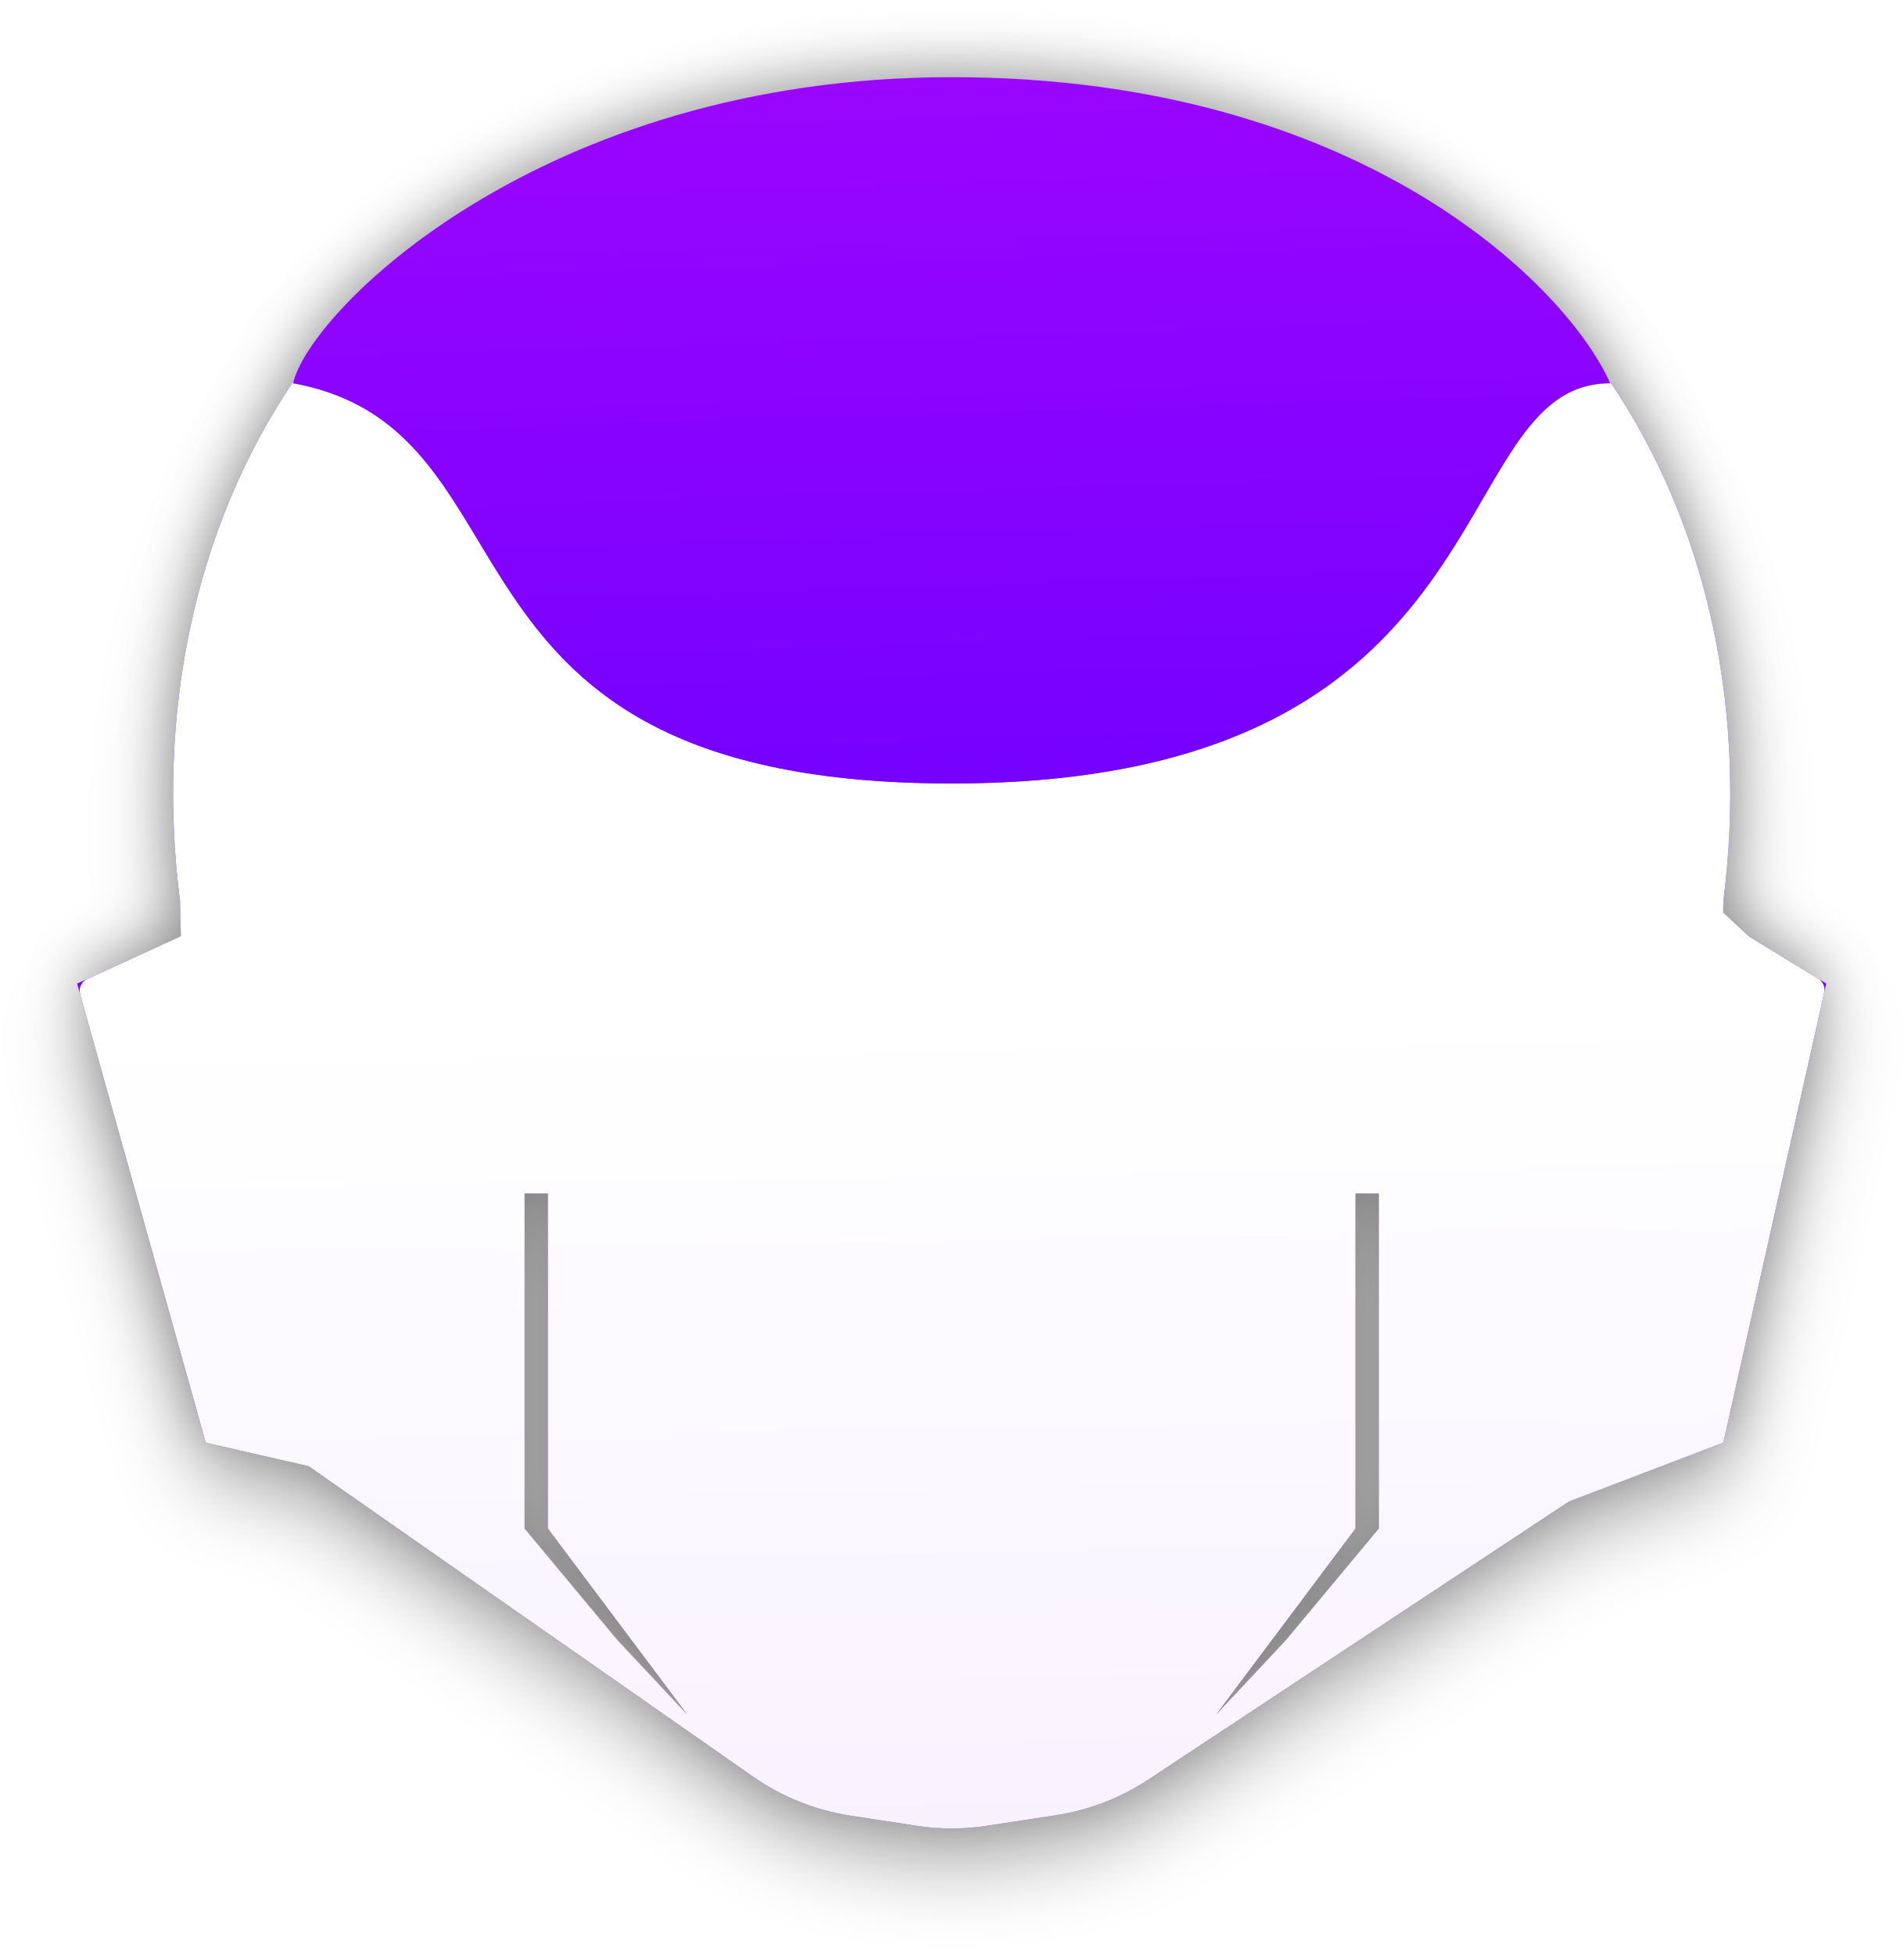
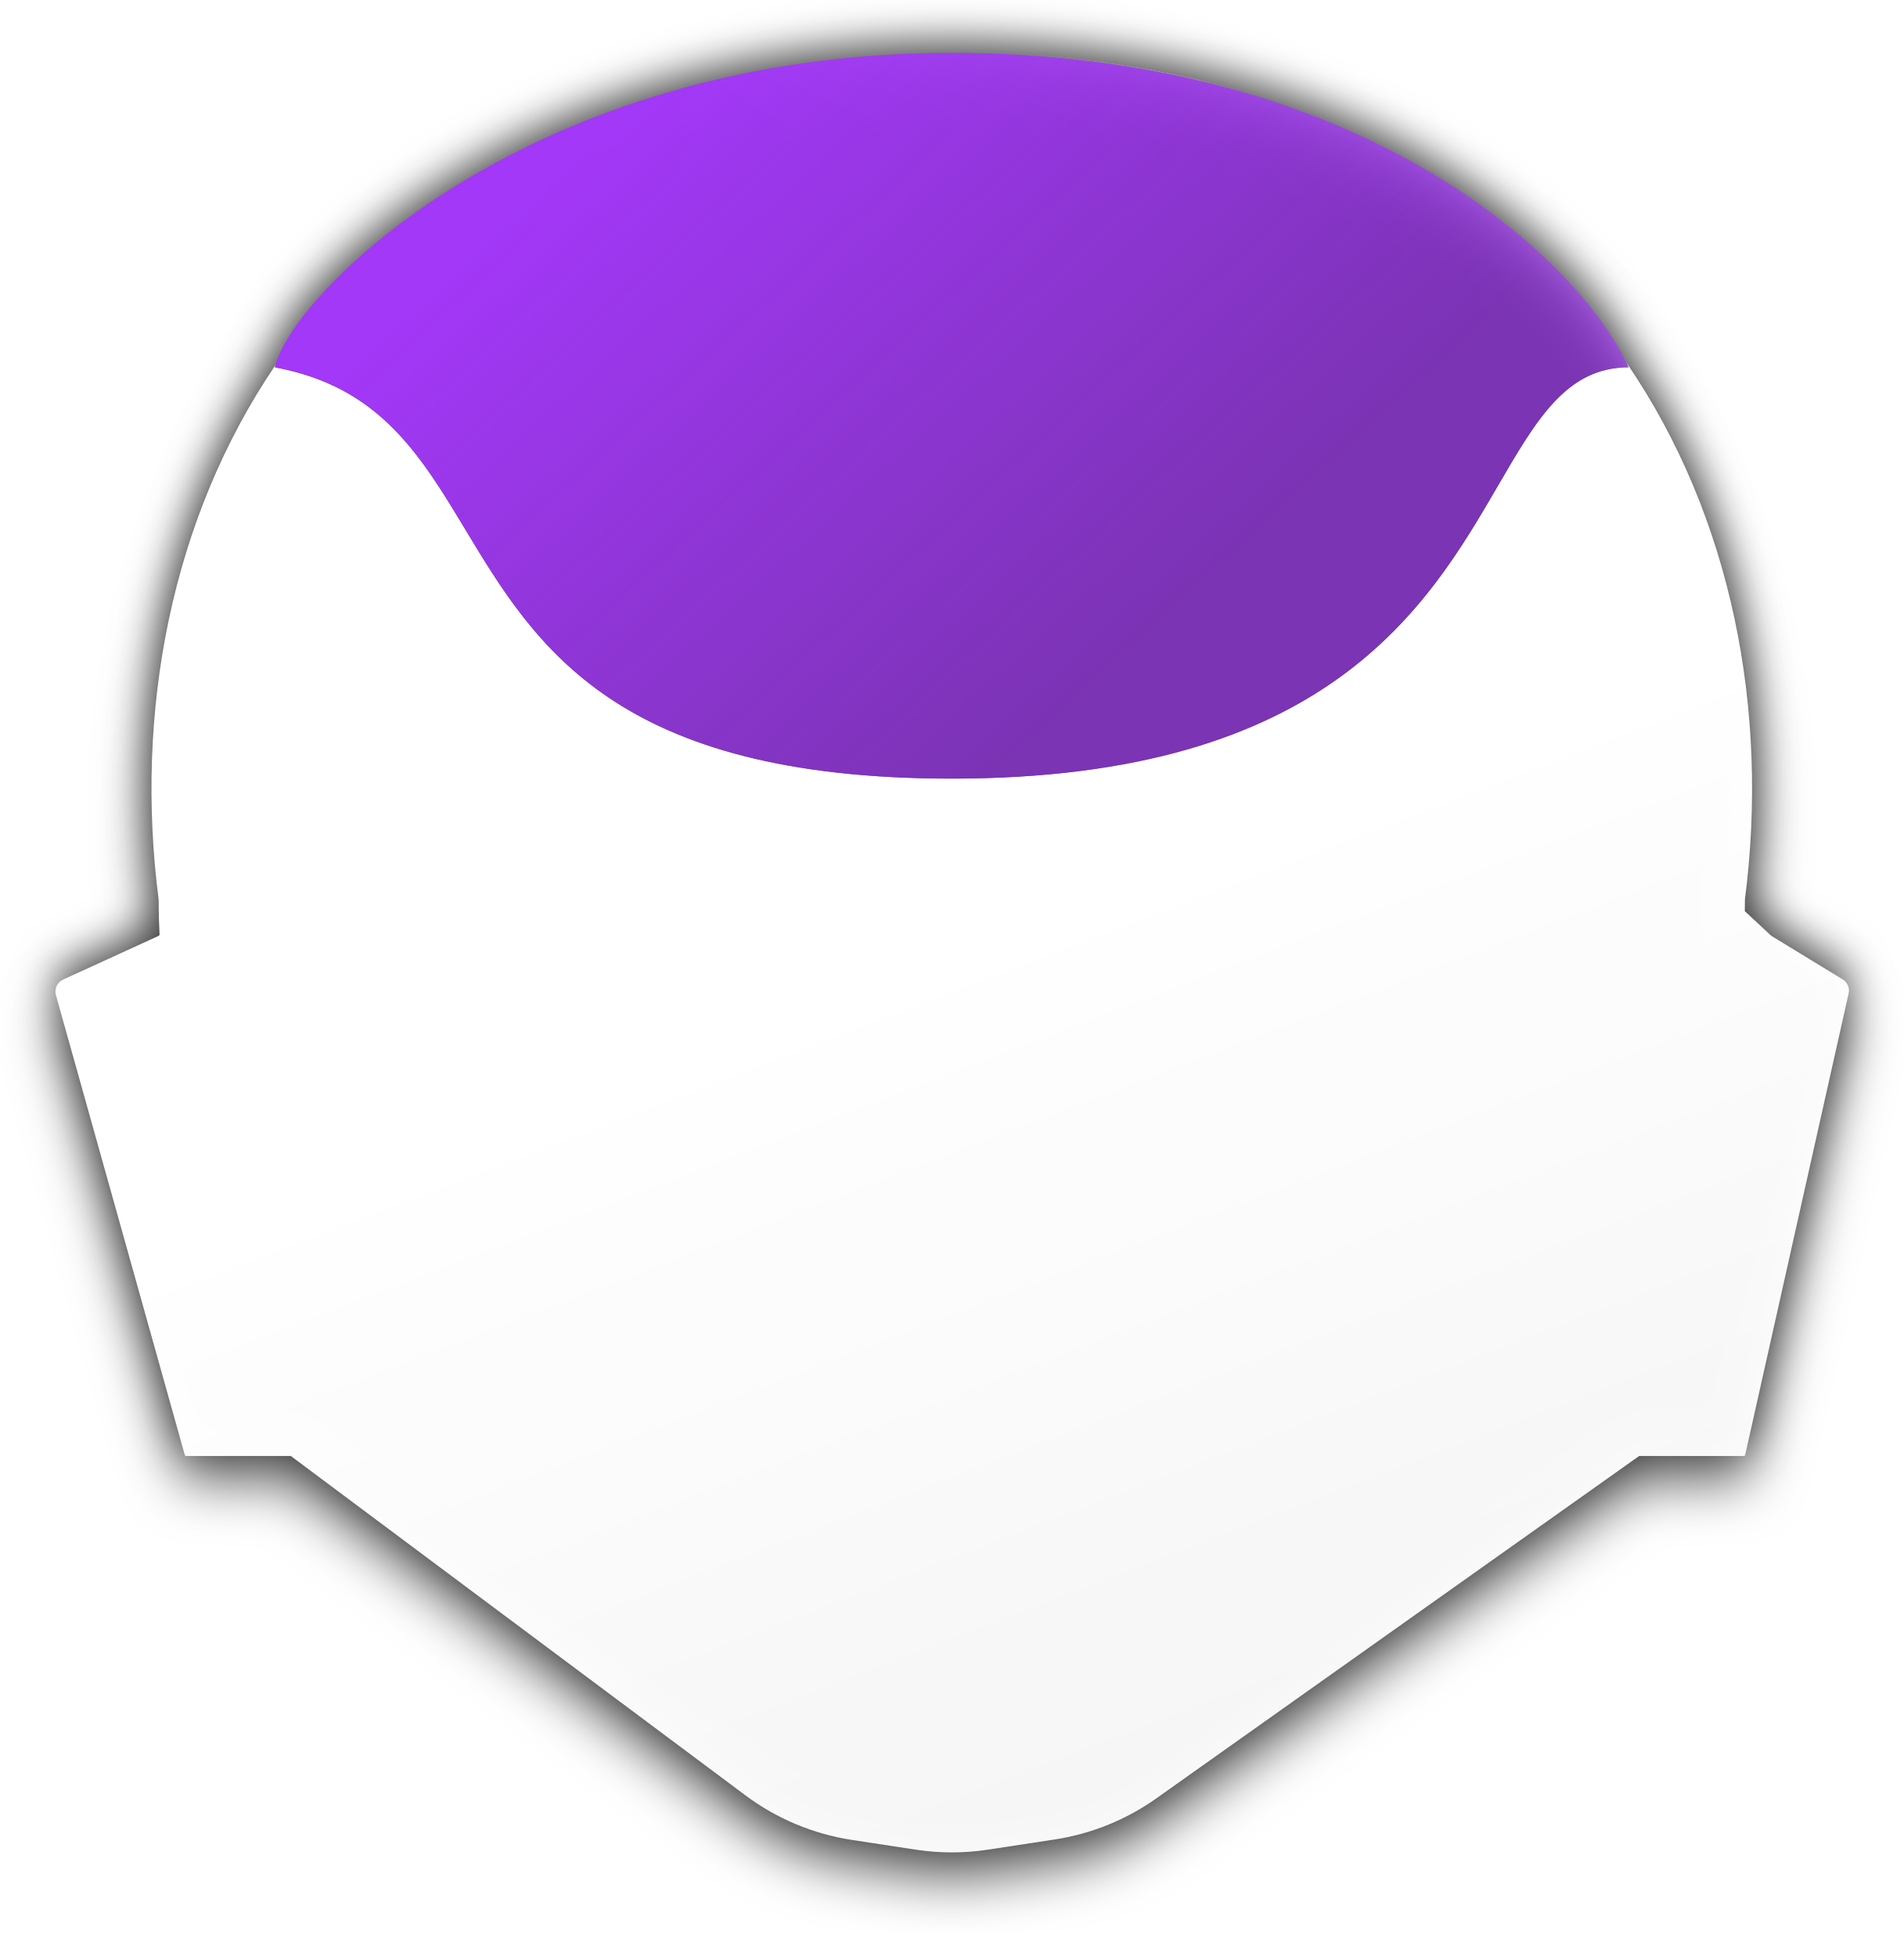
- <svg xmlns="http://www.w3.org/2000/svg" width="74" height="76" viewBox="0 0 74 76" fill="none">
+ <svg xmlns="http://www.w3.org/2000/svg" width="72" height="74" viewBox="0 0 72 74" fill="none">
  <g filter="url(#filter0_dd)">
-     <path fill-rule="evenodd" clip-rule="evenodd" d="M38 3.011C41.882 3.095 45.274 3.669 48.201 4.537C45.184 3.627 41.788 3.091 38 3.011V3.011ZM66.996 35.472C66.999 35.326 67 35.18 67 35.033C67.917 27.898 66.521 20.571 62.523 14.728C62.55 14.786 62.576 14.842 62.6 14.898C60.264 14.898 59.131 16.847 57.666 19.365C54.992 23.962 51.214 30.457 37 30.457C24.28 30.457 21.246 25.42 18.608 21.041C16.892 18.191 15.343 15.62 11.4 14.898C11.406 14.869 11.414 14.84 11.422 14.81C7.466 20.639 6.087 27.932 7 35.033C7 35.482 7.012 35.929 7.035 36.372L7 36.406L3 38.236L8 56.084L12 56.999L29.279 69.068C30.411 69.859 31.71 70.378 33.075 70.586L35.643 70.978C36.542 71.115 37.458 71.115 38.357 70.978L41.044 70.568C42.333 70.372 43.563 69.898 44.65 69.179L61 58.372L67 56.084L71 38.236L68 36.406L66.996 35.472ZM20.395 46.404H21.299V59.425L26.721 66.66L24.01 63.766L20.395 59.425V46.404ZM52.701 46.404H53.605V59.425L49.99 63.766L47.279 66.66L52.701 59.425V46.404Z" fill="#7801FF" />
-     <path fill-rule="evenodd" clip-rule="evenodd" d="M38 3.011C41.881 3.095 45.274 3.669 48.201 4.537C45.184 3.627 41.788 3.091 38 3.011V3.011ZM66.996 35.472C66.999 35.326 67 35.18 67 35.033C67.917 27.898 66.521 20.571 62.523 14.728C62.55 14.786 62.576 14.842 62.6 14.898C60.264 14.898 59.131 16.847 57.666 19.365C54.992 23.962 51.214 30.457 37 30.457C24.28 30.457 21.246 25.42 18.608 21.041C16.892 18.191 15.343 15.62 11.4 14.898C11.406 14.869 11.413 14.84 11.421 14.81C7.466 20.639 6.087 27.932 7 35.033C7 35.482 7.012 35.929 7.035 36.372L7 36.406L3.389 38.059C3.165 38.161 3.049 38.411 3.115 38.648L7.992 56.055C7.997 56.073 8.011 56.087 8.029 56.091L12 56.999L29.279 69.068C30.411 69.859 31.71 70.378 33.075 70.586L35.643 70.978C36.542 71.115 37.458 71.115 38.357 70.978L41.044 70.568C42.333 70.372 43.563 69.898 44.65 69.179L61 58.372L66.975 56.093C66.991 56.088 67.002 56.074 67.006 56.058L70.922 38.586C70.969 38.377 70.877 38.161 70.694 38.05L68 36.406L66.996 35.472ZM20.395 46.4H21.299V59.421L26.721 66.655L24.01 63.762L20.395 59.421V46.4ZM52.701 46.4H53.605V59.421L49.99 63.762L47.279 66.655L52.701 59.421V46.4Z" fill="url(#paint0_linear)" />
-     <path d="M62.597 14.898C55.997 14.898 58.997 30.457 36.997 30.457C15.997 30.457 21.397 16.729 11.397 14.898C11.997 12.152 20.997 3 36.997 3C52.997 3 60.997 11.237 62.597 14.898Z" fill="url(#paint1_linear)" />
+     <path fill-rule="evenodd" clip-rule="evenodd" d="M37 2.011C40.881 2.095 44.274 2.669 47.201 3.537C44.184 2.627 40.788 2.091 37 2.011V2.011ZM65.996 34.472C65.999 34.326 66 34.18 66 34.033C66.917 26.898 65.521 19.571 61.523 13.728C61.55 13.786 61.576 13.842 61.6 13.898C59.264 13.898 58.131 15.847 56.666 18.365C53.992 22.962 50.214 29.457 36 29.457C23.28 29.457 20.246 24.42 17.608 20.041C15.892 17.191 14.343 14.62 10.4 13.898C10.406 13.869 10.413 13.84 10.421 13.81C6.466 19.639 5.087 26.932 6 34.033C6 34.482 6.012 34.929 6.035 35.372L6 35.406L2.389 37.059C2.165 37.161 2.049 37.411 2.115 37.648L6.99 55.047C6.996 55.069 7.015 55.084 7.038 55.084H11L28.197 67.924C29.381 68.808 30.764 69.386 32.224 69.609L34.643 69.978C35.542 70.115 36.458 70.115 37.357 69.978L39.891 69.592C41.278 69.38 42.596 68.847 43.74 68.035L62 55.084H65.96C65.983 55.084 66.004 55.068 66.009 55.045L69.922 37.586C69.969 37.377 69.877 37.161 69.694 37.05L67 35.406L65.996 34.472Z" fill="url(#paint0_linear)" />
+     <path d="M61.597 13.898C54.997 13.898 57.997 29.457 35.997 29.457C14.997 29.457 20.397 15.729 10.397 13.898C10.997 11.152 19.997 2 35.997 2C51.997 2 59.997 10.237 61.597 13.898Z" fill="url(#paint1_linear)" />
  </g>
  <defs>
-     <filter id="filter0_dd" x="-1" y="-0.5" width="76" height="77" filterUnits="userSpaceOnUse" color-interpolation-filters="sRGB">
+     <filter id="filter0_dd" x="0" y="0" width="72" height="73.081" filterUnits="userSpaceOnUse" color-interpolation-filters="sRGB">
      <feFlood flood-opacity="0" result="BackgroundImageFix" />
      <feColorMatrix in="SourceAlpha" type="matrix" values="0 0 0 0 0 0 0 0 0 0 0 0 0 0 0 0 0 0 127 0" />
-       <feOffset dy="1.5" />
-       <feGaussianBlur stdDeviation="1.5" />
-       <feColorMatrix type="matrix" values="0 0 0 0 0 0 0 0 0 0 0 0 0 0 0 0 0 0 0.3 0" />
+       <feOffset dy="1" />
+       <feGaussianBlur stdDeviation="1" />
+       <feColorMatrix type="matrix" values="0 0 0 0 0 0 0 0 0 0 0 0 0 0 0 0 0 0 0.6 0" />
      <feBlend mode="normal" in2="BackgroundImageFix" result="effect1_dropShadow" />
      <feColorMatrix in="SourceAlpha" type="matrix" values="0 0 0 0 0 0 0 0 0 0 0 0 0 0 0 0 0 0 127 0" />
      <feOffset dy="-0.5" />
-       <feGaussianBlur stdDeviation="1" />
-       <feColorMatrix type="matrix" values="0 0 0 0 0 0 0 0 0 0 0 0 0 0 0 0 0 0 0.3 0" />
+       <feGaussianBlur stdDeviation="0.75" />
+       <feColorMatrix type="matrix" values="0 0 0 0 0 0 0 0 0 0 0 0 0 0 0 0 0 0 0.6 0" />
      <feBlend mode="normal" in2="effect1_dropShadow" result="effect2_dropShadow" />
      <feBlend mode="normal" in="SourceGraphic" in2="effect2_dropShadow" result="shape" />
    </filter>
-     <linearGradient id="paint0_linear" x1="35.5" y1="3" x2="37.168" y2="107.997" gradientUnits="userSpaceOnUse">
-       <stop offset="0.349" stop-color="white" />
-       <stop offset="1" stop-color="white" stop-opacity="0.89" />
+     <linearGradient id="paint0_linear" x1="36.015" y1="36" x2="49.038" y2="69.979" gradientUnits="userSpaceOnUse">
+       <stop stop-color="white" />
+       <stop offset="1" stop-color="white" stop-opacity="0.95" />
    </linearGradient>
-     <linearGradient id="paint1_linear" x1="37" y1="46.5" x2="34" y2="-48.5" gradientUnits="userSpaceOnUse">
-       <stop offset="0.128" stop-color="#7000FF" />
-       <stop offset="0.755" stop-color="#C00BFF" />
+     <linearGradient id="paint1_linear" x1="16" y1="-8" x2="56" y2="35.5" gradientUnits="userSpaceOnUse">
+       <stop offset="0.238" stop-color="#A338F8" />
+       <stop offset="0.715" stop-color="#A338F8" stop-opacity="0.67" />
    </linearGradient>
  </defs>
</svg>
